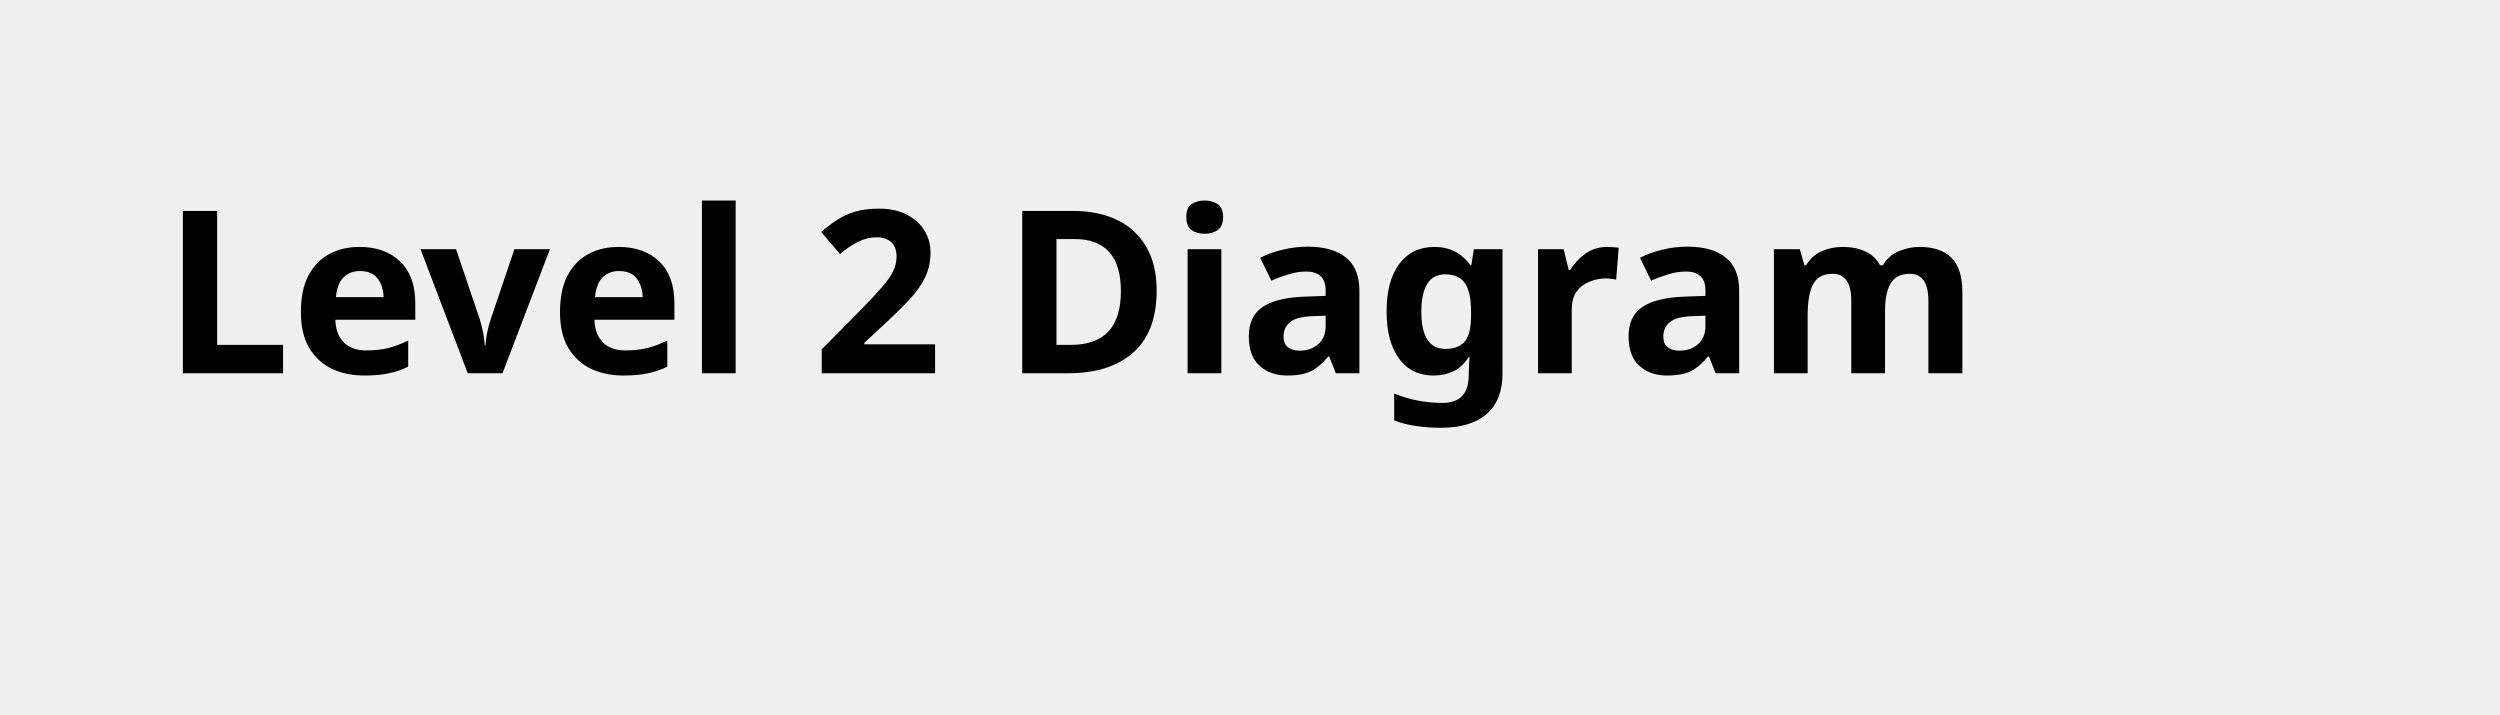
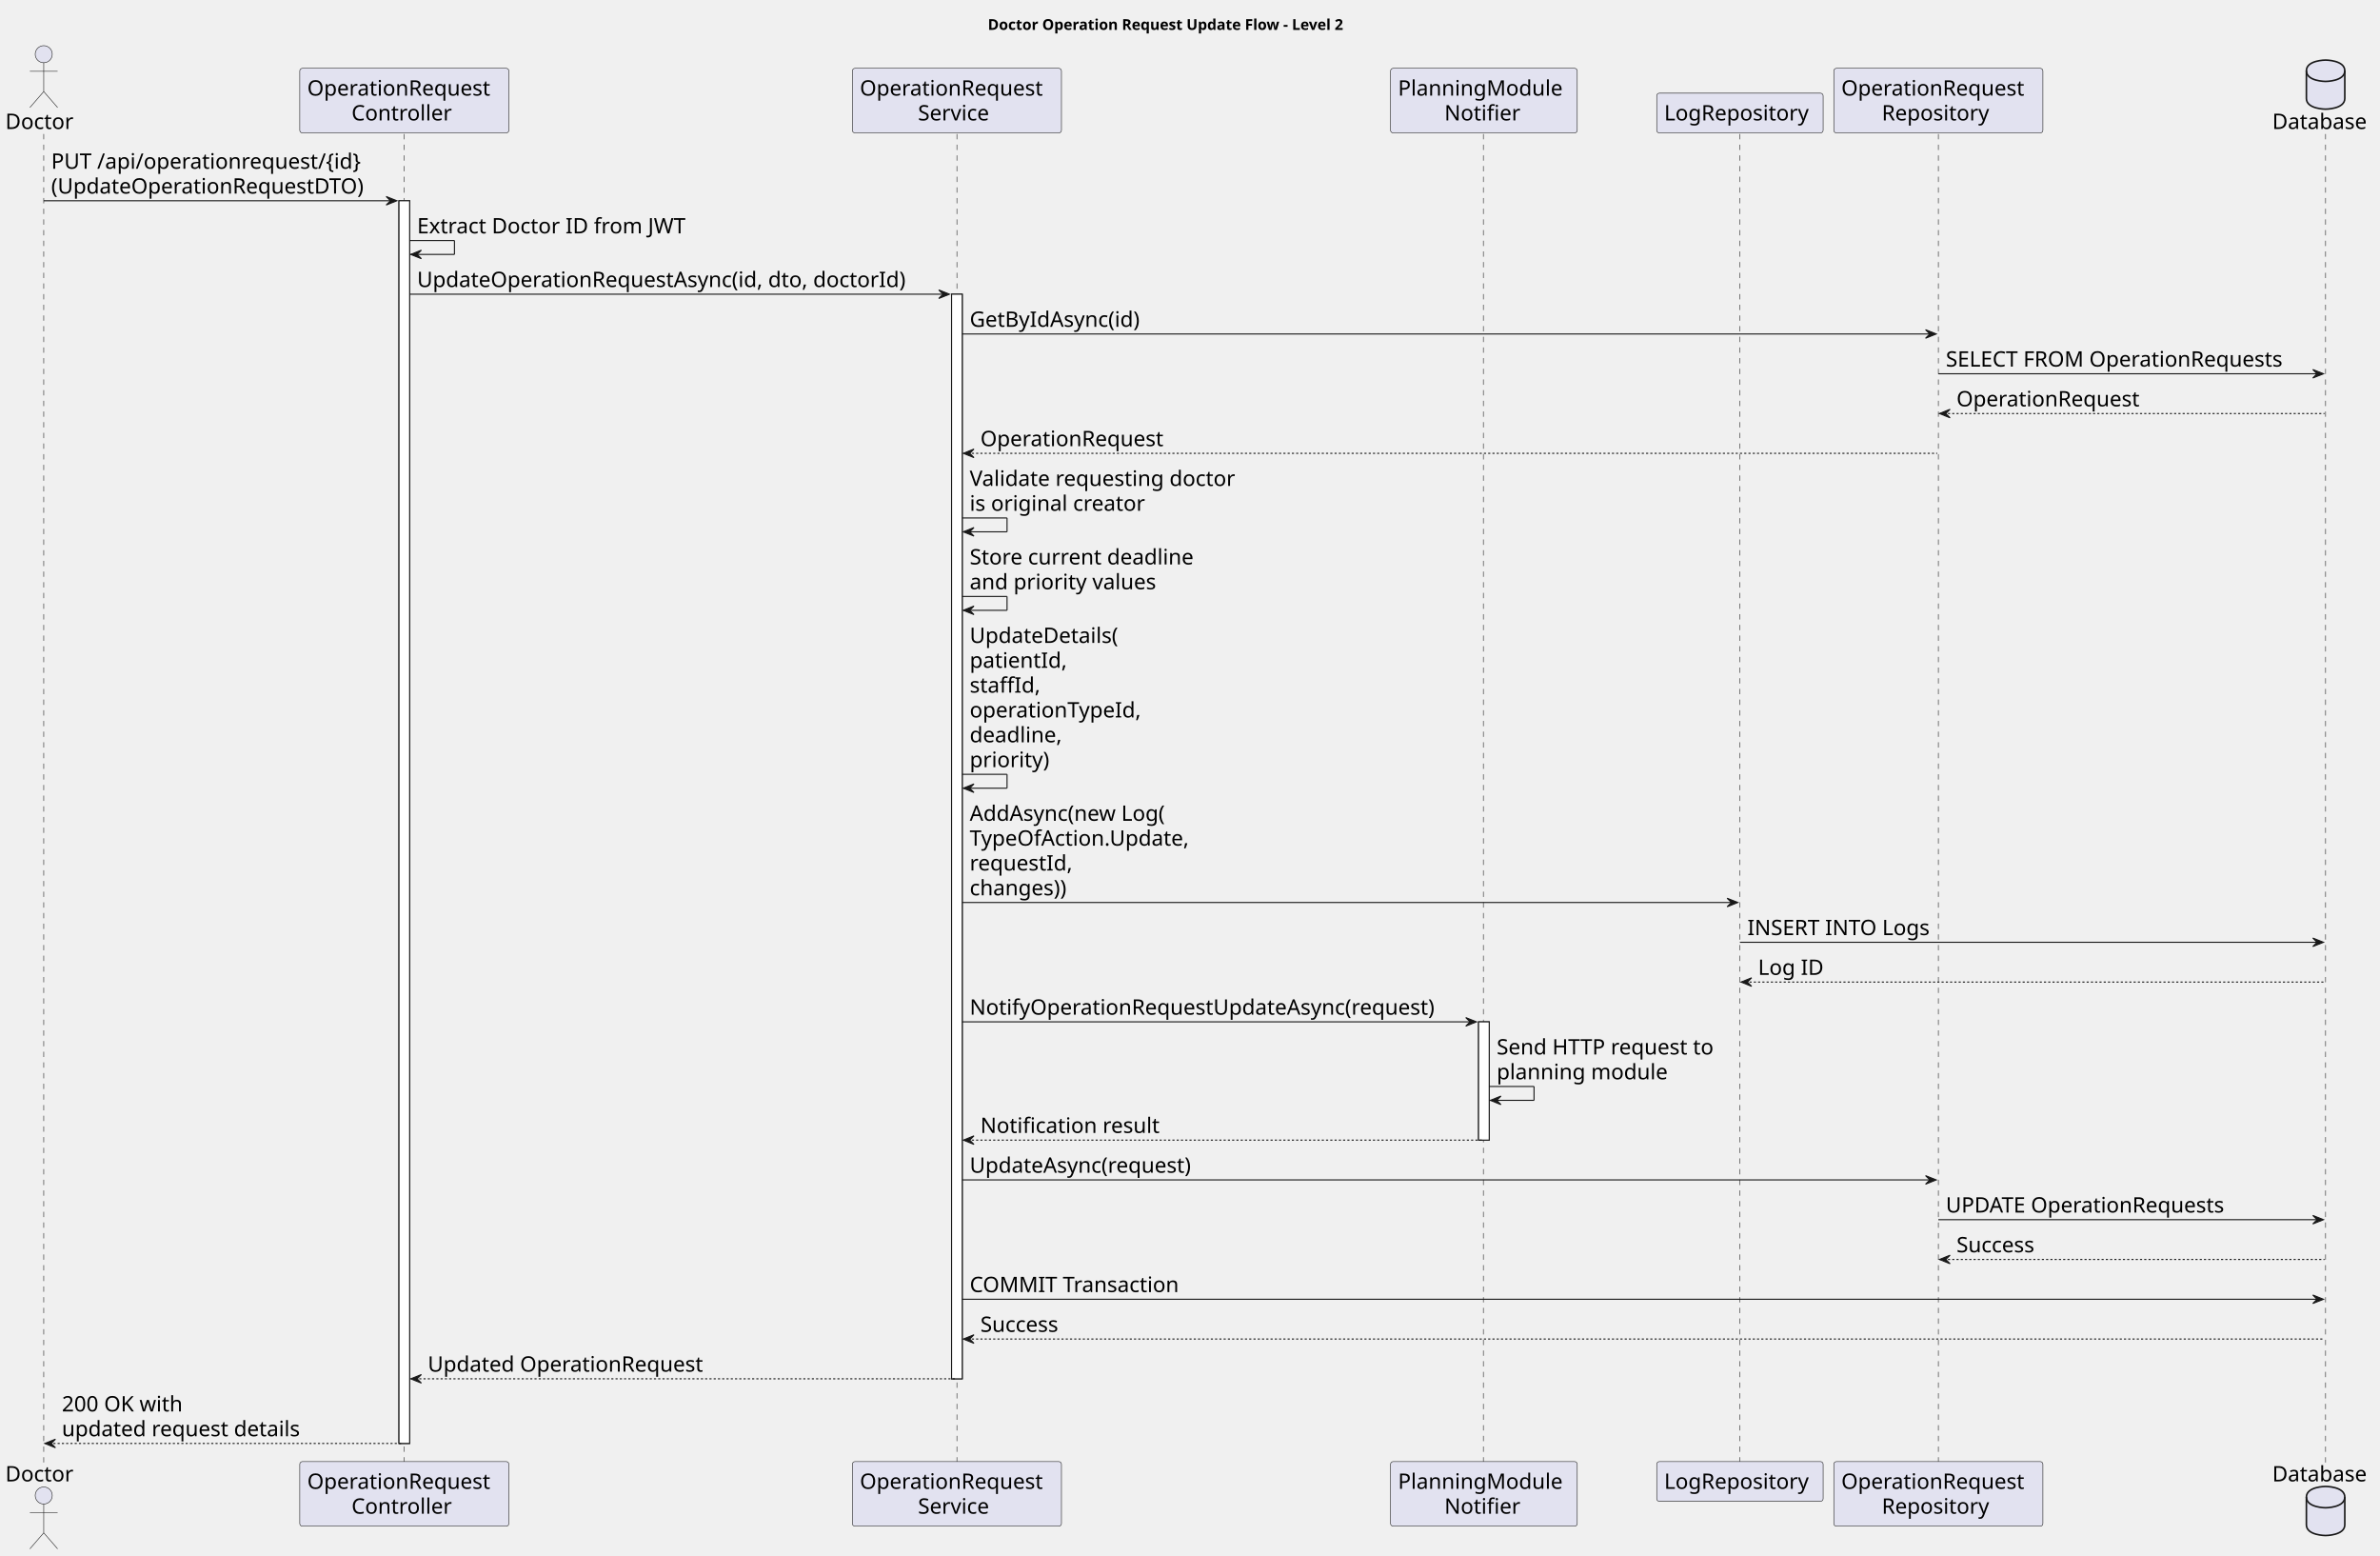
- <svg xmlns="http://www.w3.org/2000/svg" contentStyleType="text/css" height="44px" preserveAspectRatio="none" style="width:154px;height:44px;background:#FFFFFF;" version="1.1" viewBox="0 0 154 44" width="154px" zoomAndPan="magnify">
+ <svg xmlns="http://www.w3.org/2000/svg" contentStyleType="text/css" height="1458px" preserveAspectRatio="none" style="width:2231px;height:1458px;background:#FFFFFF;" version="1.1" viewBox="0 0 2231 1458" width="2231px" zoomAndPan="magnify">
  <defs />
  <g>
-     <text fill="#000000" font-family="sans-serif" font-size="14" font-weight="bold" lengthAdjust="spacing" textLength="126" x="10" y="22.995">Level 2 Diagram</text>
+     <text fill="#000000" font-family="sans-serif" font-size="14" font-weight="bold" lengthAdjust="spacing" textLength="382" x="926" y="27.995">Doctor Operation Request Update Flow - Level 2</text>
+     <rect fill="#FFFFFF" height="1164.562" style="stroke:#181818;stroke-width:1.0;" width="10" x="374" y="188.141" />
+     <rect fill="#FFFFFF" height="1016.438" style="stroke:#181818;stroke-width:1.0;" width="10" x="892" y="275.703" />
+     <rect fill="#FFFFFF" height="110.844" style="stroke:#181818;stroke-width:1.0;" width="10" x="1386" y="957.609" />
+     <line style="stroke:#181818;stroke-width:0.5;stroke-dasharray:5.0,5.0;" x1="41" x2="41" y1="125.578" y2="1370.703" />
+     <line style="stroke:#181818;stroke-width:0.5;stroke-dasharray:5.0,5.0;" x1="379" x2="379" y1="125.578" y2="1370.703" />
+     <line style="stroke:#181818;stroke-width:0.5;stroke-dasharray:5.0,5.0;" x1="897" x2="897" y1="125.578" y2="1370.703" />
+     <line style="stroke:#181818;stroke-width:0.5;stroke-dasharray:5.0,5.0;" x1="1390.5" x2="1390.5" y1="125.578" y2="1370.703" />
+     <line style="stroke:#181818;stroke-width:0.5;stroke-dasharray:5.0,5.0;" x1="1631" x2="1631" y1="125.578" y2="1370.703" />
+     <line style="stroke:#181818;stroke-width:0.5;stroke-dasharray:5.0,5.0;" x1="1817" x2="1817" y1="125.578" y2="1370.703" />
+     <line style="stroke:#181818;stroke-width:0.5;stroke-dasharray:5.0,5.0;" x1="2180" x2="2180" y1="125.578" y2="1370.703" />
+     <text fill="#000000" font-family="sans-serif" font-size="20" lengthAdjust="spacing" textLength="66" x="5" y="120.861">Doctor</text>
+     <ellipse cx="41" cy="50.797" fill="#E2E2F0" rx="8" ry="8" style="stroke:#181818;stroke-width:0.5;" />
+     <path d="M41,58.797 L41,85.797 M28,66.797 L54,66.797 M41,85.797 L28,100.797 M41,85.797 L54,100.797 " fill="none" style="stroke:#181818;stroke-width:0.5;" />
+     <text fill="#000000" font-family="sans-serif" font-size="20" lengthAdjust="spacing" textLength="66" x="5" y="1388.268">Doctor</text>
+     <ellipse cx="41" cy="1401.484" fill="#E2E2F0" rx="8" ry="8" style="stroke:#181818;stroke-width:0.5;" />
+     <path d="M41,1409.484 L41,1436.484 M28,1417.484 L54,1417.484 M41,1436.484 L28,1451.484 M41,1436.484 L54,1451.484 " fill="none" style="stroke:#181818;stroke-width:0.5;" />
+     <rect fill="#E2E2F0" height="60.562" rx="2.5" ry="2.5" style="stroke:#181818;stroke-width:0.5;" width="196" x="281" y="64.016" />
+     <text fill="#000000" font-family="sans-serif" font-size="20" lengthAdjust="spacing" textLength="182" x="288" y="89.58">OperationRequest</text>
+     <text fill="#000000" font-family="sans-serif" font-size="20" lengthAdjust="spacing" textLength="99" x="329.5" y="112.861">Controller</text>
+     <rect fill="#E2E2F0" height="60.562" rx="2.5" ry="2.5" style="stroke:#181818;stroke-width:0.5;" width="196" x="281" y="1369.703" />
+     <text fill="#000000" font-family="sans-serif" font-size="20" lengthAdjust="spacing" textLength="182" x="288" y="1395.268">OperationRequest</text>
+     <text fill="#000000" font-family="sans-serif" font-size="20" lengthAdjust="spacing" textLength="99" x="329.5" y="1418.549">Controller</text>
+     <rect fill="#E2E2F0" height="60.562" rx="2.5" ry="2.5" style="stroke:#181818;stroke-width:0.5;" width="196" x="799" y="64.016" />
+     <text fill="#000000" font-family="sans-serif" font-size="20" lengthAdjust="spacing" textLength="182" x="806" y="89.58">OperationRequest</text>
+     <text fill="#000000" font-family="sans-serif" font-size="20" lengthAdjust="spacing" textLength="73" x="860.5" y="112.861">Service</text>
+     <rect fill="#E2E2F0" height="60.562" rx="2.5" ry="2.5" style="stroke:#181818;stroke-width:0.5;" width="196" x="799" y="1369.703" />
+     <text fill="#000000" font-family="sans-serif" font-size="20" lengthAdjust="spacing" textLength="182" x="806" y="1395.268">OperationRequest</text>
+     <text fill="#000000" font-family="sans-serif" font-size="20" lengthAdjust="spacing" textLength="73" x="860.5" y="1418.549">Service</text>
+     <rect fill="#E2E2F0" height="60.562" rx="2.5" ry="2.5" style="stroke:#181818;stroke-width:0.5;" width="175" x="1303.5" y="64.016" />
+     <text fill="#000000" font-family="sans-serif" font-size="20" lengthAdjust="spacing" textLength="161" x="1310.5" y="89.58">PlanningModule</text>
+     <text fill="#000000" font-family="sans-serif" font-size="20" lengthAdjust="spacing" textLength="74" x="1354" y="112.861">Notifier</text>
+     <rect fill="#E2E2F0" height="60.562" rx="2.5" ry="2.5" style="stroke:#181818;stroke-width:0.5;" width="175" x="1303.5" y="1369.703" />
+     <text fill="#000000" font-family="sans-serif" font-size="20" lengthAdjust="spacing" textLength="161" x="1310.5" y="1395.268">PlanningModule</text>
+     <text fill="#000000" font-family="sans-serif" font-size="20" lengthAdjust="spacing" textLength="74" x="1354" y="1418.549">Notifier</text>
+     <rect fill="#E2E2F0" height="37.281" rx="2.5" ry="2.5" style="stroke:#181818;stroke-width:0.5;" width="156" x="1553" y="87.297" />
+     <text fill="#000000" font-family="sans-serif" font-size="20" lengthAdjust="spacing" textLength="142" x="1560" y="112.861">LogRepository</text>
+     <rect fill="#E2E2F0" height="37.281" rx="2.5" ry="2.5" style="stroke:#181818;stroke-width:0.5;" width="156" x="1553" y="1369.703" />
+     <text fill="#000000" font-family="sans-serif" font-size="20" lengthAdjust="spacing" textLength="142" x="1560" y="1395.268">LogRepository</text>
+     <rect fill="#E2E2F0" height="60.562" rx="2.5" ry="2.5" style="stroke:#181818;stroke-width:0.5;" width="196" x="1719" y="64.016" />
+     <text fill="#000000" font-family="sans-serif" font-size="20" lengthAdjust="spacing" textLength="182" x="1726" y="89.58">OperationRequest</text>
+     <text fill="#000000" font-family="sans-serif" font-size="20" lengthAdjust="spacing" textLength="106" x="1764" y="112.861">Repository</text>
+     <rect fill="#E2E2F0" height="60.562" rx="2.5" ry="2.5" style="stroke:#181818;stroke-width:0.5;" width="196" x="1719" y="1369.703" />
+     <text fill="#000000" font-family="sans-serif" font-size="20" lengthAdjust="spacing" textLength="182" x="1726" y="1395.268">OperationRequest</text>
+     <text fill="#000000" font-family="sans-serif" font-size="20" lengthAdjust="spacing" textLength="106" x="1764" y="1418.549">Repository</text>
+     <text fill="#000000" font-family="sans-serif" font-size="20" lengthAdjust="spacing" textLength="94" x="2130" y="120.861">Database</text>
+     <path d="M2162,66.297 C2162,56.297 2180,56.297 2180,56.297 C2180,56.297 2198,56.297 2198,66.297 L2198,92.297 C2198,102.297 2180,102.297 2180,102.297 C2180,102.297 2162,102.297 2162,92.297 L2162,66.297 " fill="#E2E2F0" style="stroke:#181818;stroke-width:1.5;" />
+     <path d="M2162,66.297 C2162,76.297 2180,76.297 2180,76.297 C2180,76.297 2198,76.297 2198,66.297 " fill="none" style="stroke:#181818;stroke-width:1.5;" />
+     <text fill="#000000" font-family="sans-serif" font-size="20" lengthAdjust="spacing" textLength="94" x="2130" y="1388.268">Database</text>
+     <path d="M2162,1402.984 C2162,1392.984 2180,1392.984 2180,1392.984 C2180,1392.984 2198,1392.984 2198,1402.984 L2198,1428.984 C2198,1438.984 2180,1438.984 2180,1438.984 C2180,1438.984 2162,1438.984 2162,1428.984 L2162,1402.984 " fill="#E2E2F0" style="stroke:#181818;stroke-width:1.5;" />
+     <path d="M2162,1402.984 C2162,1412.984 2180,1412.984 2180,1412.984 C2180,1412.984 2198,1412.984 2198,1402.984 " fill="none" style="stroke:#181818;stroke-width:1.5;" />
+     <rect fill="#FFFFFF" height="1164.562" style="stroke:#181818;stroke-width:1.0;" width="10" x="374" y="188.141" />
+     <rect fill="#FFFFFF" height="1016.438" style="stroke:#181818;stroke-width:1.0;" width="10" x="892" y="275.703" />
+     <rect fill="#FFFFFF" height="110.844" style="stroke:#181818;stroke-width:1.0;" width="10" x="1386" y="957.609" />
+     <polygon fill="#181818" points="362,184.141,372,188.141,362,192.141,366,188.141" style="stroke:#181818;stroke-width:1.0;" />
+     <line style="stroke:#181818;stroke-width:1.0;" x1="41" x2="368" y1="188.141" y2="188.141" />
+     <text fill="#000000" font-family="sans-serif" font-size="20" lengthAdjust="spacing" textLength="314" x="48" y="158.143">PUT /api/operationrequest/{id}</text>
+     <text fill="#000000" font-family="sans-serif" font-size="20" lengthAdjust="spacing" textLength="314" x="48" y="181.424">(UpdateOperationRequestDTO)</text>
+     <line style="stroke:#181818;stroke-width:1.0;" x1="384" x2="426" y1="225.422" y2="225.422" />
+     <line style="stroke:#181818;stroke-width:1.0;" x1="426" x2="426" y1="225.422" y2="238.422" />
+     <line style="stroke:#181818;stroke-width:1.0;" x1="385" x2="426" y1="238.422" y2="238.422" />
+     <polygon fill="#181818" points="395,234.422,385,238.422,395,242.422,391,238.422" style="stroke:#181818;stroke-width:1.0;" />
+     <text fill="#000000" font-family="sans-serif" font-size="20" lengthAdjust="spacing" textLength="267" x="391" y="218.705">Extract Doctor ID from JWT</text>
+     <polygon fill="#181818" points="880,271.703,890,275.703,880,279.703,884,275.703" style="stroke:#181818;stroke-width:1.0;" />
+     <line style="stroke:#181818;stroke-width:1.0;" x1="384" x2="886" y1="275.703" y2="275.703" />
+     <text fill="#000000" font-family="sans-serif" font-size="20" lengthAdjust="spacing" textLength="489" x="391" y="268.986">UpdateOperationRequestAsync(id, dto, doctorId)</text>
+     <polygon fill="#181818" points="1805,308.984,1815,312.984,1805,316.984,1809,312.984" style="stroke:#181818;stroke-width:1.0;" />
+     <line style="stroke:#181818;stroke-width:1.0;" x1="902" x2="1811" y1="312.984" y2="312.984" />
+     <text fill="#000000" font-family="sans-serif" font-size="20" lengthAdjust="spacing" textLength="174" x="909" y="306.268">GetByIdAsync(id)</text>
+     <polygon fill="#181818" points="2168,346.266,2178,350.266,2168,354.266,2172,350.266" style="stroke:#181818;stroke-width:1.0;" />
+     <line style="stroke:#181818;stroke-width:1.0;" x1="1817" x2="2174" y1="350.266" y2="350.266" />
+     <text fill="#000000" font-family="sans-serif" font-size="20" lengthAdjust="spacing" textLength="339" x="1824" y="343.549">SELECT FROM OperationRequests</text>
+     <polygon fill="#181818" points="1828,383.547,1818,387.547,1828,391.547,1824,387.547" style="stroke:#181818;stroke-width:1.0;" />
+     <line style="stroke:#181818;stroke-width:1.0;stroke-dasharray:2.0,2.0;" x1="1822" x2="2179" y1="387.547" y2="387.547" />
+     <text fill="#000000" font-family="sans-serif" font-size="20" lengthAdjust="spacing" textLength="182" x="1834" y="380.83">OperationRequest</text>
+     <polygon fill="#181818" points="913,420.828,903,424.828,913,428.828,909,424.828" style="stroke:#181818;stroke-width:1.0;" />
+     <line style="stroke:#181818;stroke-width:1.0;stroke-dasharray:2.0,2.0;" x1="907" x2="1816" y1="424.828" y2="424.828" />
+     <text fill="#000000" font-family="sans-serif" font-size="20" lengthAdjust="spacing" textLength="182" x="919" y="418.111">OperationRequest</text>
+     <line style="stroke:#181818;stroke-width:1.0;" x1="902" x2="944" y1="485.391" y2="485.391" />
+     <line style="stroke:#181818;stroke-width:1.0;" x1="944" x2="944" y1="485.391" y2="498.391" />
+     <line style="stroke:#181818;stroke-width:1.0;" x1="903" x2="944" y1="498.391" y2="498.391" />
+     <polygon fill="#181818" points="913,494.391,903,498.391,913,502.391,909,498.391" style="stroke:#181818;stroke-width:1.0;" />
+     <text fill="#000000" font-family="sans-serif" font-size="20" lengthAdjust="spacing" textLength="267" x="909" y="455.393">Validate requesting doctor</text>
+     <text fill="#000000" font-family="sans-serif" font-size="20" lengthAdjust="spacing" textLength="175" x="909" y="478.674">is original creator</text>
+     <line style="stroke:#181818;stroke-width:1.0;" x1="902" x2="944" y1="558.953" y2="558.953" />
+     <line style="stroke:#181818;stroke-width:1.0;" x1="944" x2="944" y1="558.953" y2="571.953" />
+     <line style="stroke:#181818;stroke-width:1.0;" x1="903" x2="944" y1="571.953" y2="571.953" />
+     <polygon fill="#181818" points="913,567.953,903,571.953,913,575.953,909,571.953" style="stroke:#181818;stroke-width:1.0;" />
+     <text fill="#000000" font-family="sans-serif" font-size="20" lengthAdjust="spacing" textLength="225" x="909" y="528.955">Store current deadline</text>
+     <text fill="#000000" font-family="sans-serif" font-size="20" lengthAdjust="spacing" textLength="186" x="909" y="552.236">and priority values</text>
+     <line style="stroke:#181818;stroke-width:1.0;" x1="902" x2="944" y1="725.641" y2="725.641" />
+     <line style="stroke:#181818;stroke-width:1.0;" x1="944" x2="944" y1="725.641" y2="738.641" />
+     <line style="stroke:#181818;stroke-width:1.0;" x1="903" x2="944" y1="738.641" y2="738.641" />
+     <polygon fill="#181818" points="913,734.641,903,738.641,913,742.641,909,738.641" style="stroke:#181818;stroke-width:1.0;" />
+     <text fill="#000000" font-family="sans-serif" font-size="20" lengthAdjust="spacing" textLength="150" x="909" y="602.518">UpdateDetails(</text>
+     <text fill="#000000" font-family="sans-serif" font-size="20" lengthAdjust="spacing" textLength="97" x="909" y="625.799">patientId,</text>
+     <text fill="#000000" font-family="sans-serif" font-size="20" lengthAdjust="spacing" textLength="69" x="909" y="649.08">staffId,</text>
+     <text fill="#000000" font-family="sans-serif" font-size="20" lengthAdjust="spacing" textLength="169" x="909" y="672.361">operationTypeId,</text>
+     <text fill="#000000" font-family="sans-serif" font-size="20" lengthAdjust="spacing" textLength="93" x="909" y="695.643">deadline,</text>
+     <text fill="#000000" font-family="sans-serif" font-size="20" lengthAdjust="spacing" textLength="80" x="909" y="718.924">priority)</text>
+     <polygon fill="#181818" points="1619,841.766,1629,845.766,1619,849.766,1623,845.766" style="stroke:#181818;stroke-width:1.0;" />
+     <line style="stroke:#181818;stroke-width:1.0;" x1="902" x2="1625" y1="845.766" y2="845.766" />
+     <text fill="#000000" font-family="sans-serif" font-size="20" lengthAdjust="spacing" textLength="199" x="909" y="769.205">AddAsync(new Log(</text>
+     <text fill="#000000" font-family="sans-serif" font-size="20" lengthAdjust="spacing" textLength="220" x="909" y="792.486">TypeOfAction.Update,</text>
+     <text fill="#000000" font-family="sans-serif" font-size="20" lengthAdjust="spacing" textLength="101" x="909" y="815.768">requestId,</text>
+     <text fill="#000000" font-family="sans-serif" font-size="20" lengthAdjust="spacing" textLength="100" x="909" y="839.049">changes))</text>
+     <polygon fill="#181818" points="2168,879.047,2178,883.047,2168,887.047,2172,883.047" style="stroke:#181818;stroke-width:1.0;" />
+     <line style="stroke:#181818;stroke-width:1.0;" x1="1631" x2="2174" y1="883.047" y2="883.047" />
+     <text fill="#000000" font-family="sans-serif" font-size="20" lengthAdjust="spacing" textLength="180" x="1638" y="876.33">INSERT INTO Logs</text>
+     <polygon fill="#181818" points="1642,916.328,1632,920.328,1642,924.328,1638,920.328" style="stroke:#181818;stroke-width:1.0;" />
+     <line style="stroke:#181818;stroke-width:1.0;stroke-dasharray:2.0,2.0;" x1="1636" x2="2179" y1="920.328" y2="920.328" />
+     <text fill="#000000" font-family="sans-serif" font-size="20" lengthAdjust="spacing" textLength="63" x="1648" y="913.611">Log ID</text>
+     <polygon fill="#181818" points="1374,953.609,1384,957.609,1374,961.609,1378,957.609" style="stroke:#181818;stroke-width:1.0;" />
+     <line style="stroke:#181818;stroke-width:1.0;" x1="902" x2="1380" y1="957.609" y2="957.609" />
+     <text fill="#000000" font-family="sans-serif" font-size="20" lengthAdjust="spacing" textLength="465" x="909" y="950.893">NotifyOperationRequestUpdateAsync(request)</text>
+     <line style="stroke:#181818;stroke-width:1.0;" x1="1396" x2="1438" y1="1018.172" y2="1018.172" />
+     <line style="stroke:#181818;stroke-width:1.0;" x1="1438" x2="1438" y1="1018.172" y2="1031.172" />
+     <line style="stroke:#181818;stroke-width:1.0;" x1="1397" x2="1438" y1="1031.172" y2="1031.172" />
+     <polygon fill="#181818" points="1407,1027.172,1397,1031.172,1407,1035.172,1403,1031.172" style="stroke:#181818;stroke-width:1.0;" />
+     <text fill="#000000" font-family="sans-serif" font-size="20" lengthAdjust="spacing" textLength="216" x="1403" y="988.174">Send HTTP request to</text>
+     <text fill="#000000" font-family="sans-serif" font-size="20" lengthAdjust="spacing" textLength="171" x="1403" y="1011.455">planning module</text>
+     <polygon fill="#181818" points="913,1064.453,903,1068.453,913,1072.453,909,1068.453" style="stroke:#181818;stroke-width:1.0;" />
+     <line style="stroke:#181818;stroke-width:1.0;stroke-dasharray:2.0,2.0;" x1="907" x2="1390" y1="1068.453" y2="1068.453" />
+     <text fill="#000000" font-family="sans-serif" font-size="20" lengthAdjust="spacing" textLength="179" x="919" y="1061.736">Notification result</text>
+     <polygon fill="#181818" points="1805,1101.734,1815,1105.734,1805,1109.734,1809,1105.734" style="stroke:#181818;stroke-width:1.0;" />
+     <line style="stroke:#181818;stroke-width:1.0;" x1="902" x2="1811" y1="1105.734" y2="1105.734" />
+     <text fill="#000000" font-family="sans-serif" font-size="20" lengthAdjust="spacing" textLength="224" x="909" y="1099.018">UpdateAsync(request)</text>
+     <polygon fill="#181818" points="2168,1139.016,2178,1143.016,2168,1147.016,2172,1143.016" style="stroke:#181818;stroke-width:1.0;" />
+     <line style="stroke:#181818;stroke-width:1.0;" x1="1817" x2="2174" y1="1143.016" y2="1143.016" />
+     <text fill="#000000" font-family="sans-serif" font-size="20" lengthAdjust="spacing" textLength="279" x="1824" y="1136.299">UPDATE OperationRequests</text>
+     <polygon fill="#181818" points="1828,1176.297,1818,1180.297,1828,1184.297,1824,1180.297" style="stroke:#181818;stroke-width:1.0;" />
+     <line style="stroke:#181818;stroke-width:1.0;stroke-dasharray:2.0,2.0;" x1="1822" x2="2179" y1="1180.297" y2="1180.297" />
+     <text fill="#000000" font-family="sans-serif" font-size="20" lengthAdjust="spacing" textLength="80" x="1834" y="1173.58">Success</text>
+     <polygon fill="#181818" points="2168,1213.578,2178,1217.578,2168,1221.578,2172,1217.578" style="stroke:#181818;stroke-width:1.0;" />
+     <line style="stroke:#181818;stroke-width:1.0;" x1="902" x2="2174" y1="1217.578" y2="1217.578" />
+     <text fill="#000000" font-family="sans-serif" font-size="20" lengthAdjust="spacing" textLength="205" x="909" y="1210.861">COMMIT Transaction</text>
+     <polygon fill="#181818" points="913,1250.859,903,1254.859,913,1258.859,909,1254.859" style="stroke:#181818;stroke-width:1.0;" />
+     <line style="stroke:#181818;stroke-width:1.0;stroke-dasharray:2.0,2.0;" x1="907" x2="2179" y1="1254.859" y2="1254.859" />
+     <text fill="#000000" font-family="sans-serif" font-size="20" lengthAdjust="spacing" textLength="80" x="919" y="1248.143">Success</text>
+     <polygon fill="#181818" points="395,1288.141,385,1292.141,395,1296.141,391,1292.141" style="stroke:#181818;stroke-width:1.0;" />
+     <line style="stroke:#181818;stroke-width:1.0;stroke-dasharray:2.0,2.0;" x1="389" x2="896" y1="1292.141" y2="1292.141" />
+     <text fill="#000000" font-family="sans-serif" font-size="20" lengthAdjust="spacing" textLength="274" x="401" y="1285.424">Updated OperationRequest</text>
+     <polygon fill="#181818" points="52,1348.703,42,1352.703,52,1356.703,48,1352.703" style="stroke:#181818;stroke-width:1.0;" />
+     <line style="stroke:#181818;stroke-width:1.0;stroke-dasharray:2.0,2.0;" x1="46" x2="378" y1="1352.703" y2="1352.703" />
+     <text fill="#000000" font-family="sans-serif" font-size="20" lengthAdjust="spacing" textLength="124" x="58" y="1322.705">200 OK with</text>
+     <text fill="#000000" font-family="sans-serif" font-size="20" lengthAdjust="spacing" textLength="239" x="58" y="1345.986">updated request details</text>
  </g>
</svg>
